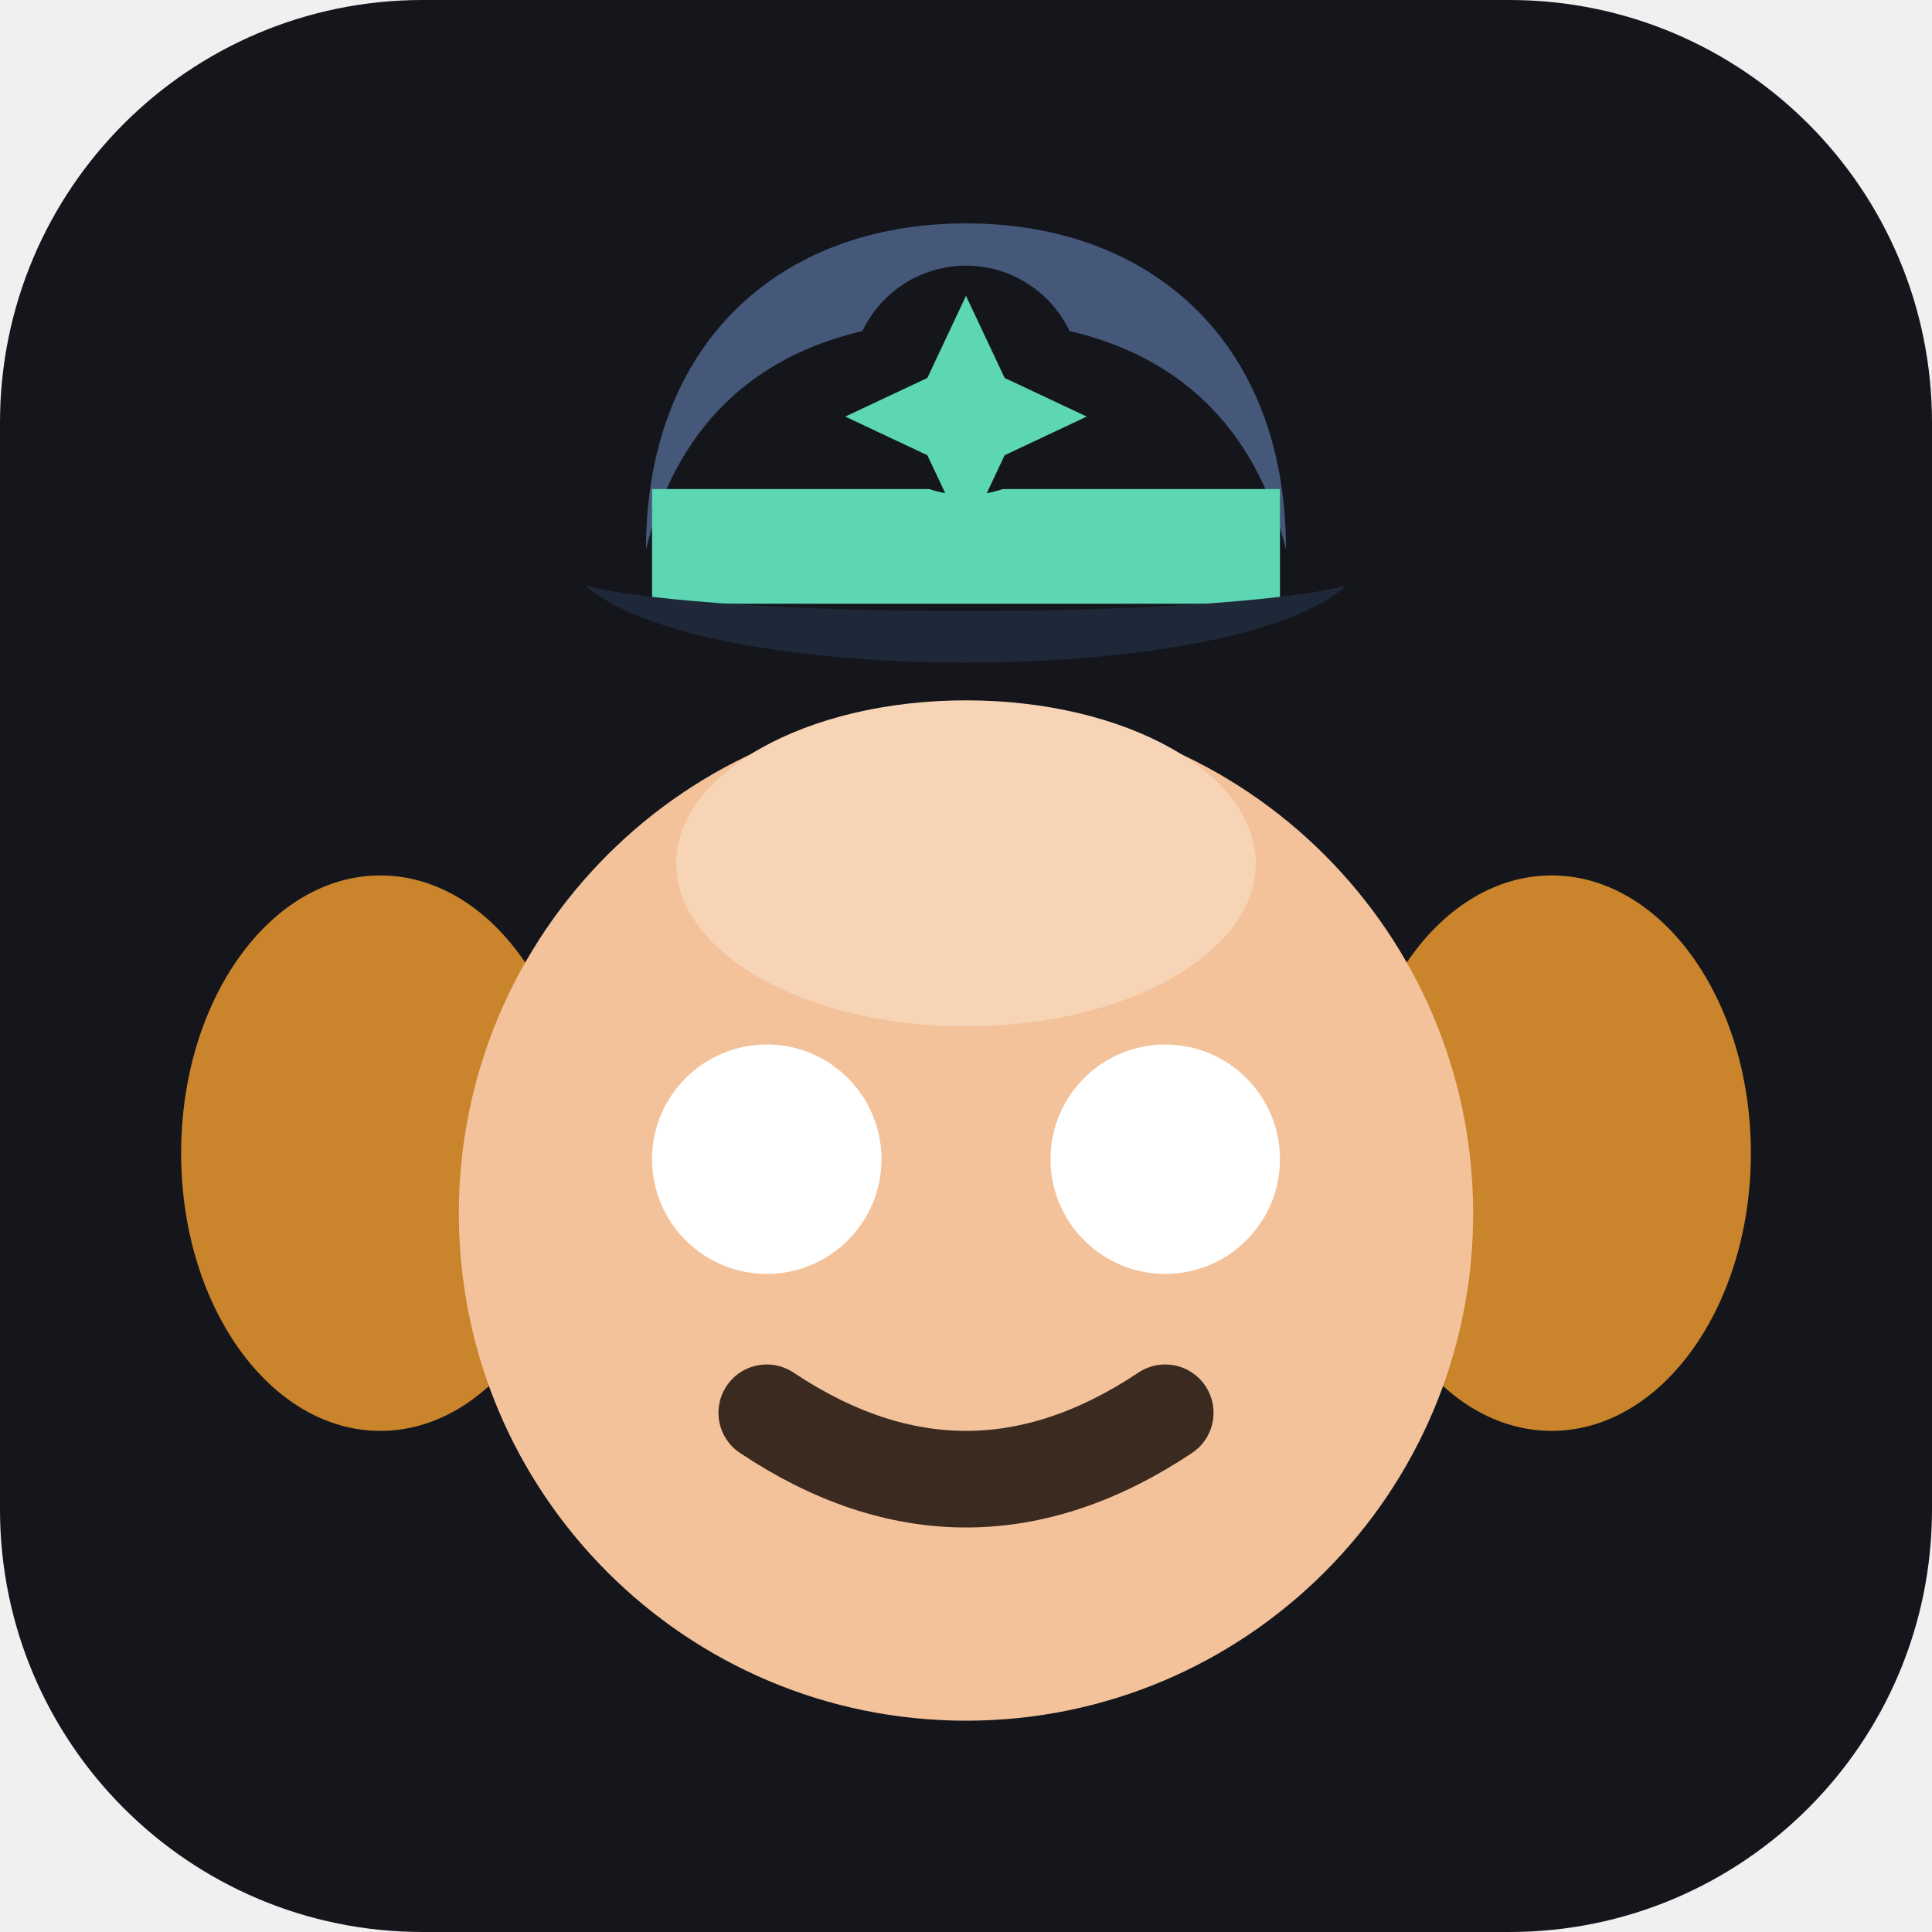
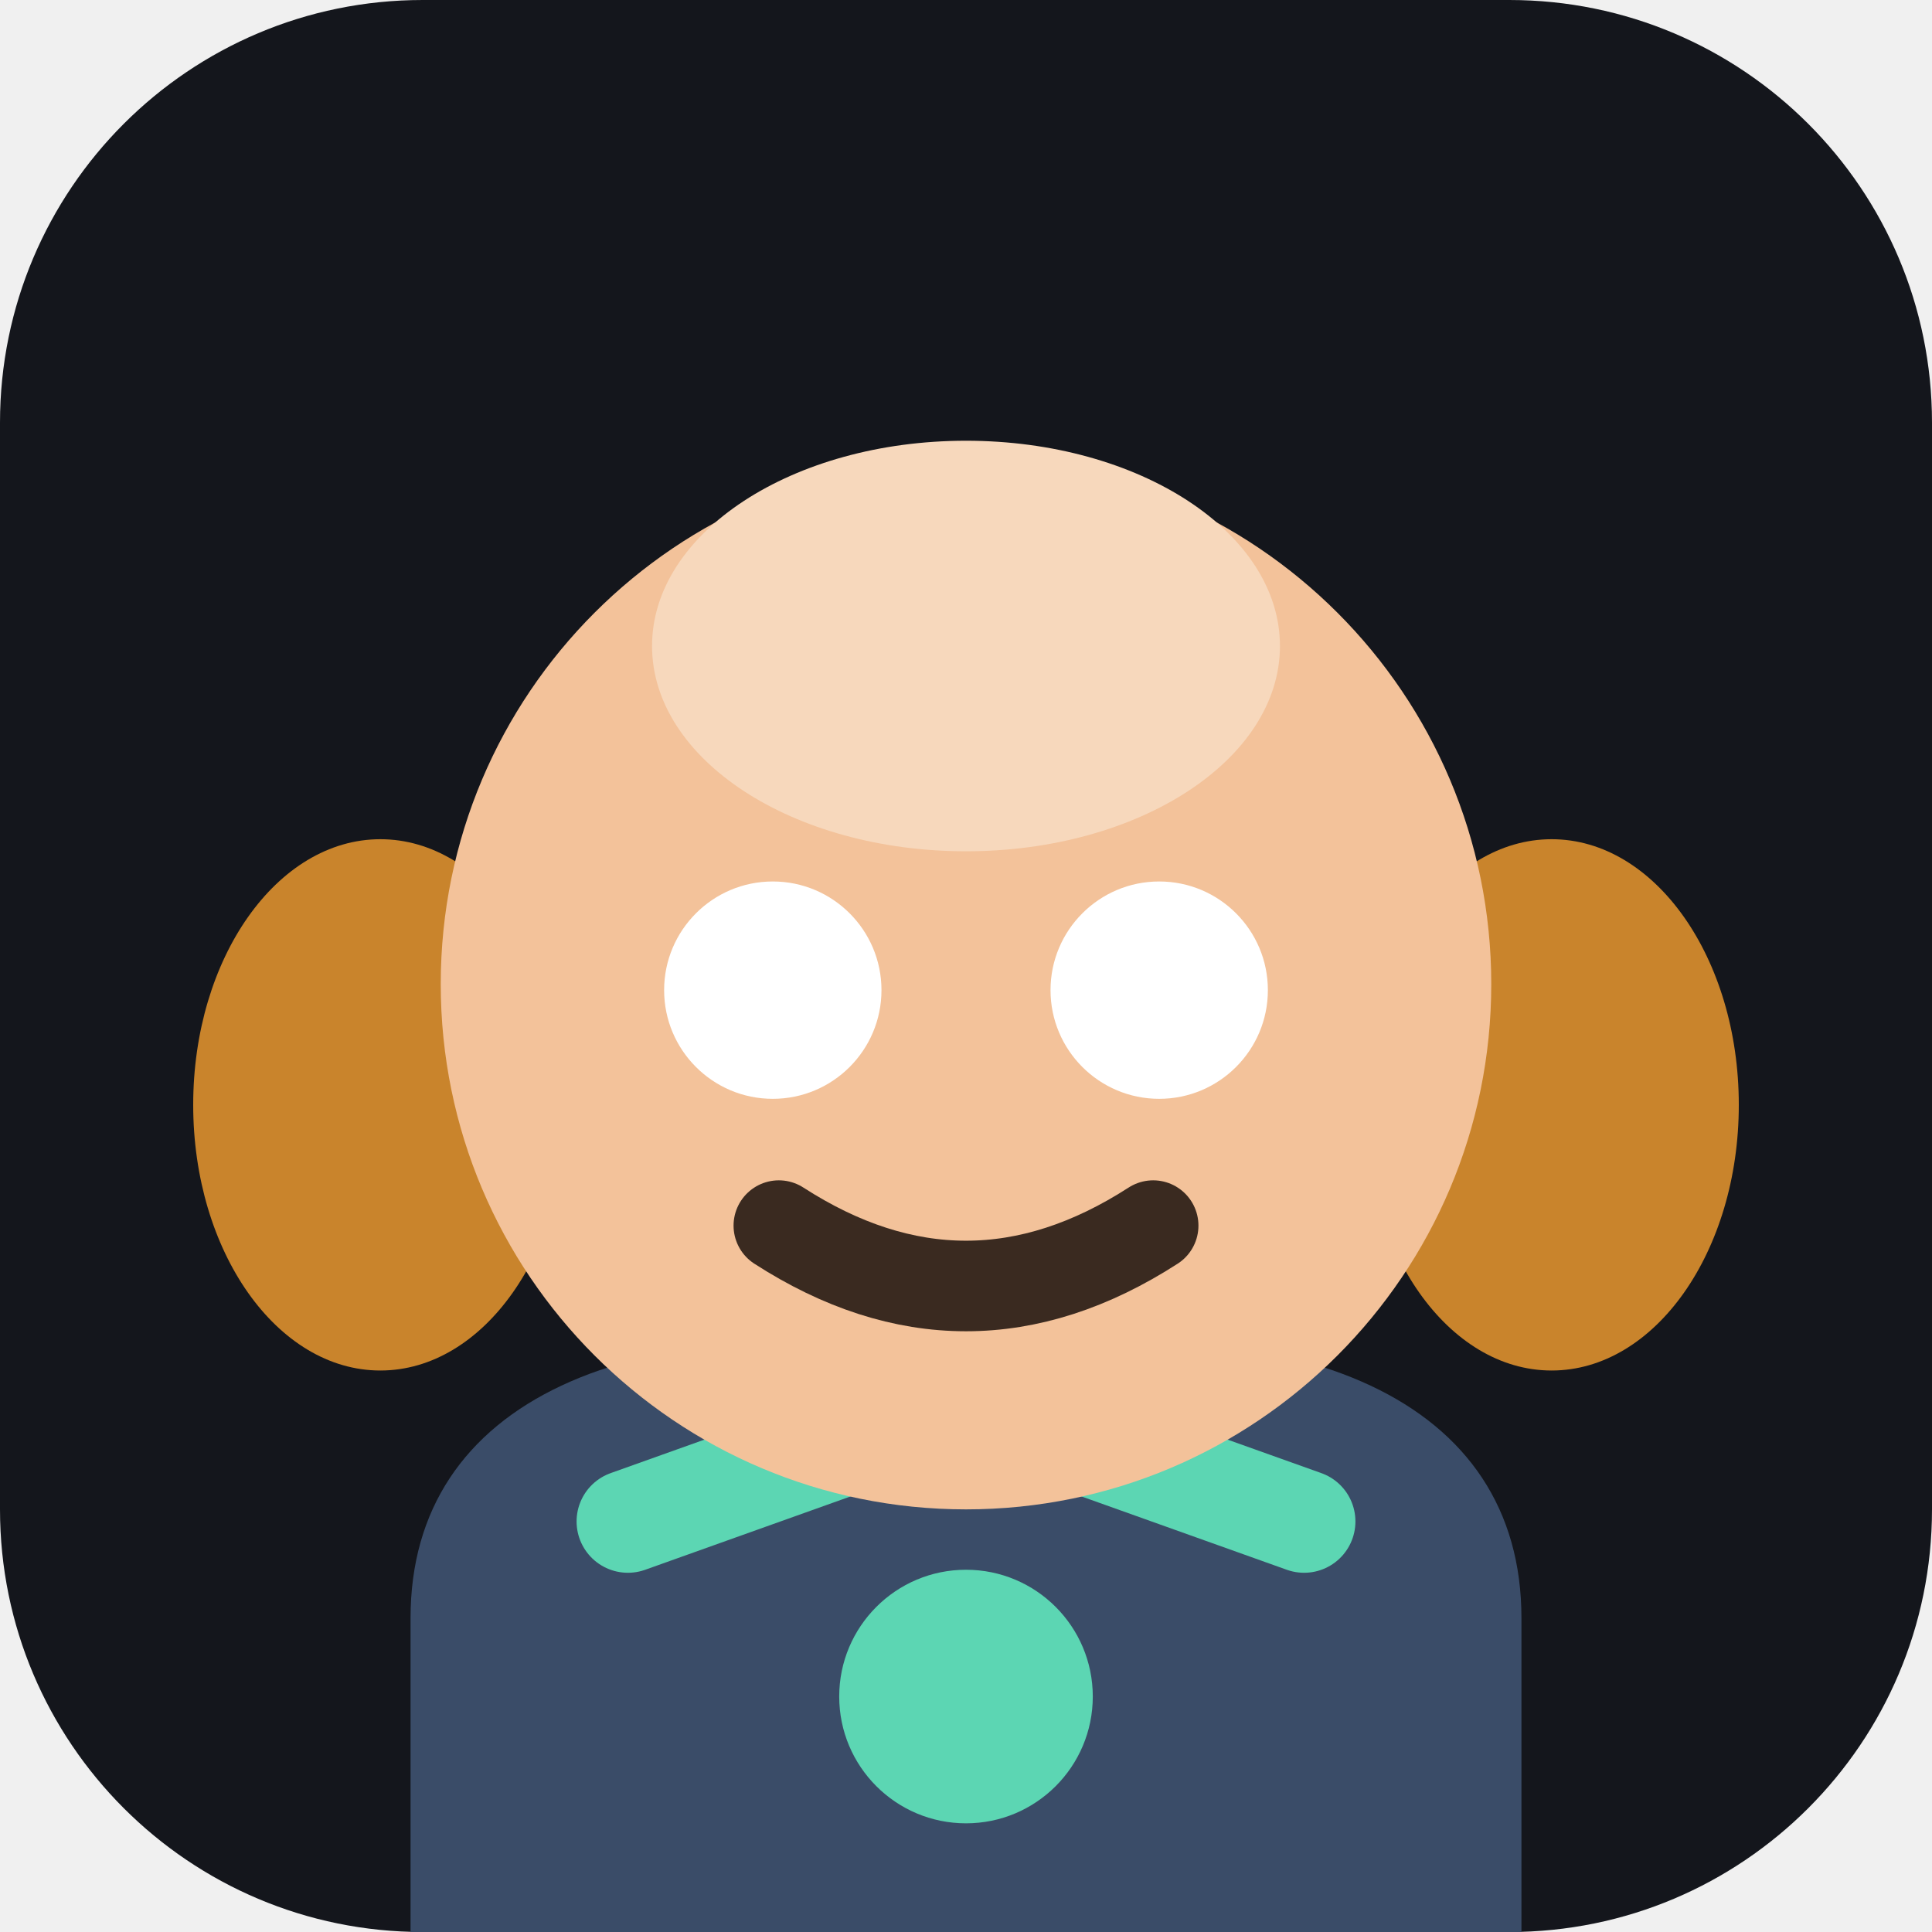
<svg xmlns="http://www.w3.org/2000/svg" viewBox="0 0 16 16">
  <rect width="16" height="16" rx="3.5" fill="#14161c" />
-   <ellipse cx="3.15" cy="9.55" rx="1.65" ry="2.3" fill="#c9842c" />
-   <ellipse cx="12.85" cy="9.55" rx="1.65" ry="2.3" fill="#c9842c" />
-   <circle cx="8" cy="10.05" r="4.2" fill="#f3c29a" />
-   <ellipse cx="8" cy="7.15" rx="2.4" ry="1.35" fill="#f7d4b6" />
-   <circle cx="6.35" cy="9.6" r=".95" fill="#fff" />
-   <circle cx="9.65" cy="9.6" r=".95" fill="#fff" />
-   <path d="M6.35 11.7 Q8 12.8 9.65 11.7" fill="none" stroke="#3a2a20" stroke-width=".8" stroke-linecap="round" />
-   <path fill="#45587a" d="M5.35 4.55C5.35 2.85 6.45 1.85 8 1.85s2.65 1 2.65 2.7C10.3 3.15 9.25 2.65 8 2.65S5.7 3.15 5.35 4.55z" />
-   <path fill="#5CD6B3" d="M5.4 4.05h5.2v.95H5.4z" />
-   <circle cx="8" cy="3.15" r=".95" fill="#14161c" />
-   <path fill="#5CD6B3" d="M8 2.45l.32.68.68.32-.68.32L8 4.45l-.32-.68-.68-.32.68-.32z" />
-   <path fill="#1e2838" d="M4.85 4.85c.95.85 5.35.85 6.3 0-1.1.28-5.2.28-6.3 0z" />
+   <path fill="#3a4c68" d="M3.4 13.4C3.4 11.6 5.2 10.8 8 11.2 10.8 10.8 12.6 11.6 12.6 13.4V16H3.4z" />
+   <path d="M5.2 12.6 L8 11.6 L10.8 12.6" fill="none" stroke="#5CD6B3" stroke-width=".85" stroke-linecap="round" />
+   <circle cx="8" cy="14.05" r="1.05" fill="#5CD6B3" />
+   <ellipse cx="3.15" cy="9.15" rx="1.55" ry="2.2" fill="#c9842c" />
+   <ellipse cx="12.85" cy="9.15" rx="1.55" ry="2.2" fill="#c9842c" />
+   <circle cx="8" cy="8.15" r="4.35" fill="#f3c29a" />
+   <ellipse cx="8" cy="5.35" rx="2.6" ry="1.7" fill="#f7d8bc" />
+   <circle cx="6.4" cy="8.2" r=".9" fill="#fff" />
+   <circle cx="9.6" cy="8.2" r=".9" fill="#fff" />
+   <path d="M6.45 10.15 Q8 11.15 9.55 10.15" fill="none" stroke="#3a2a20" stroke-width=".75" stroke-linecap="round" />
</svg>
